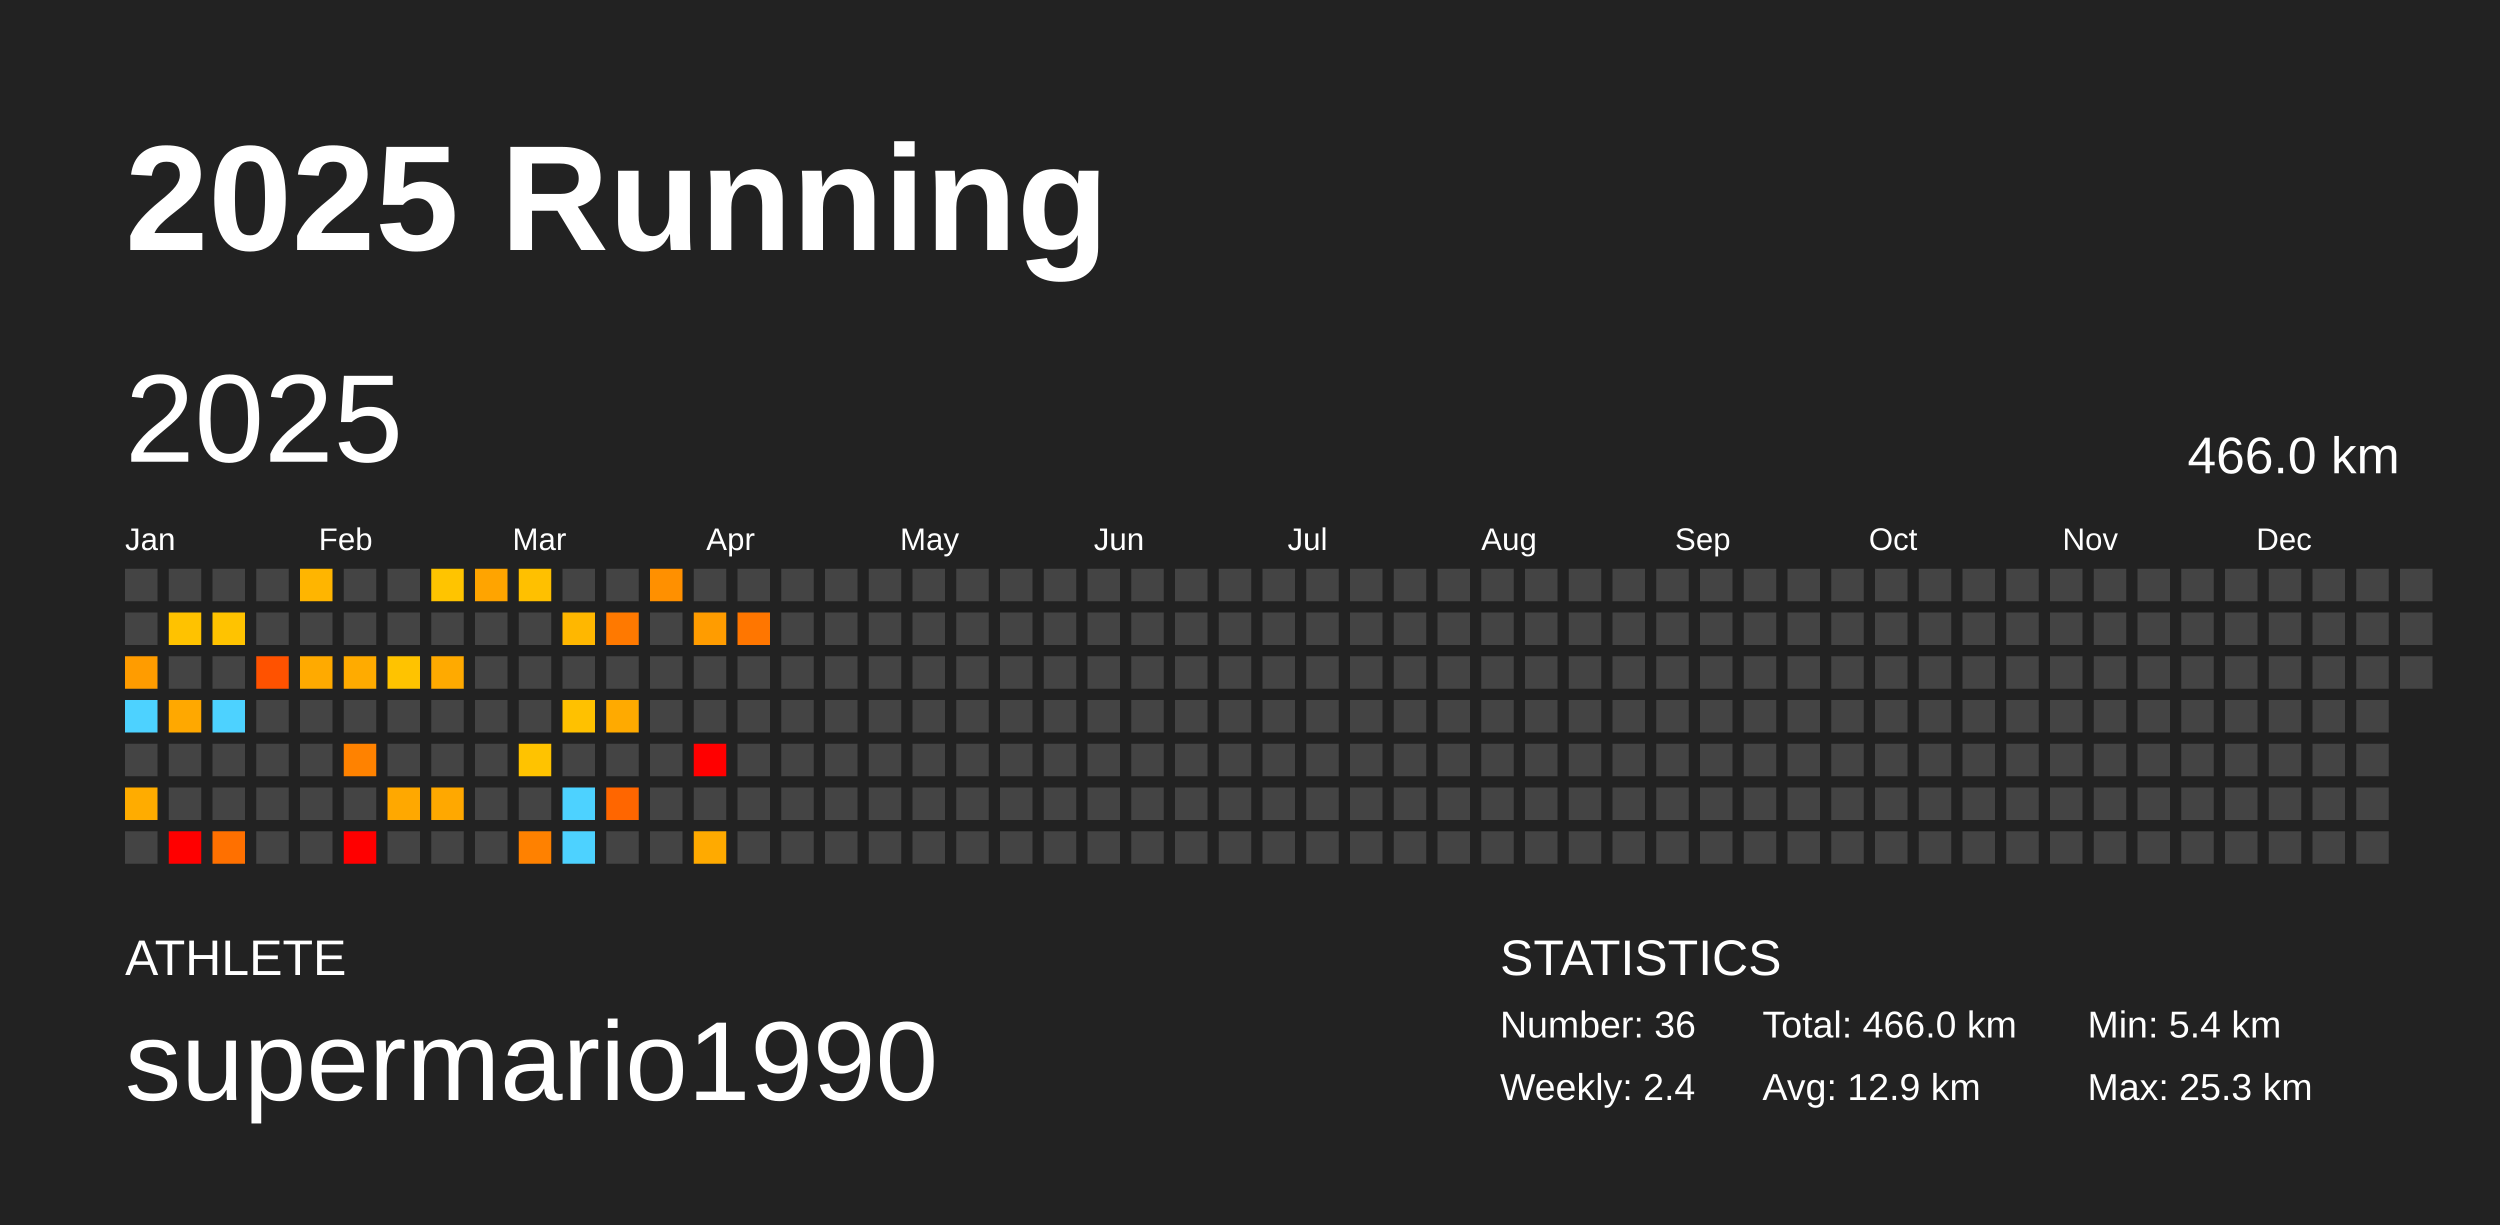
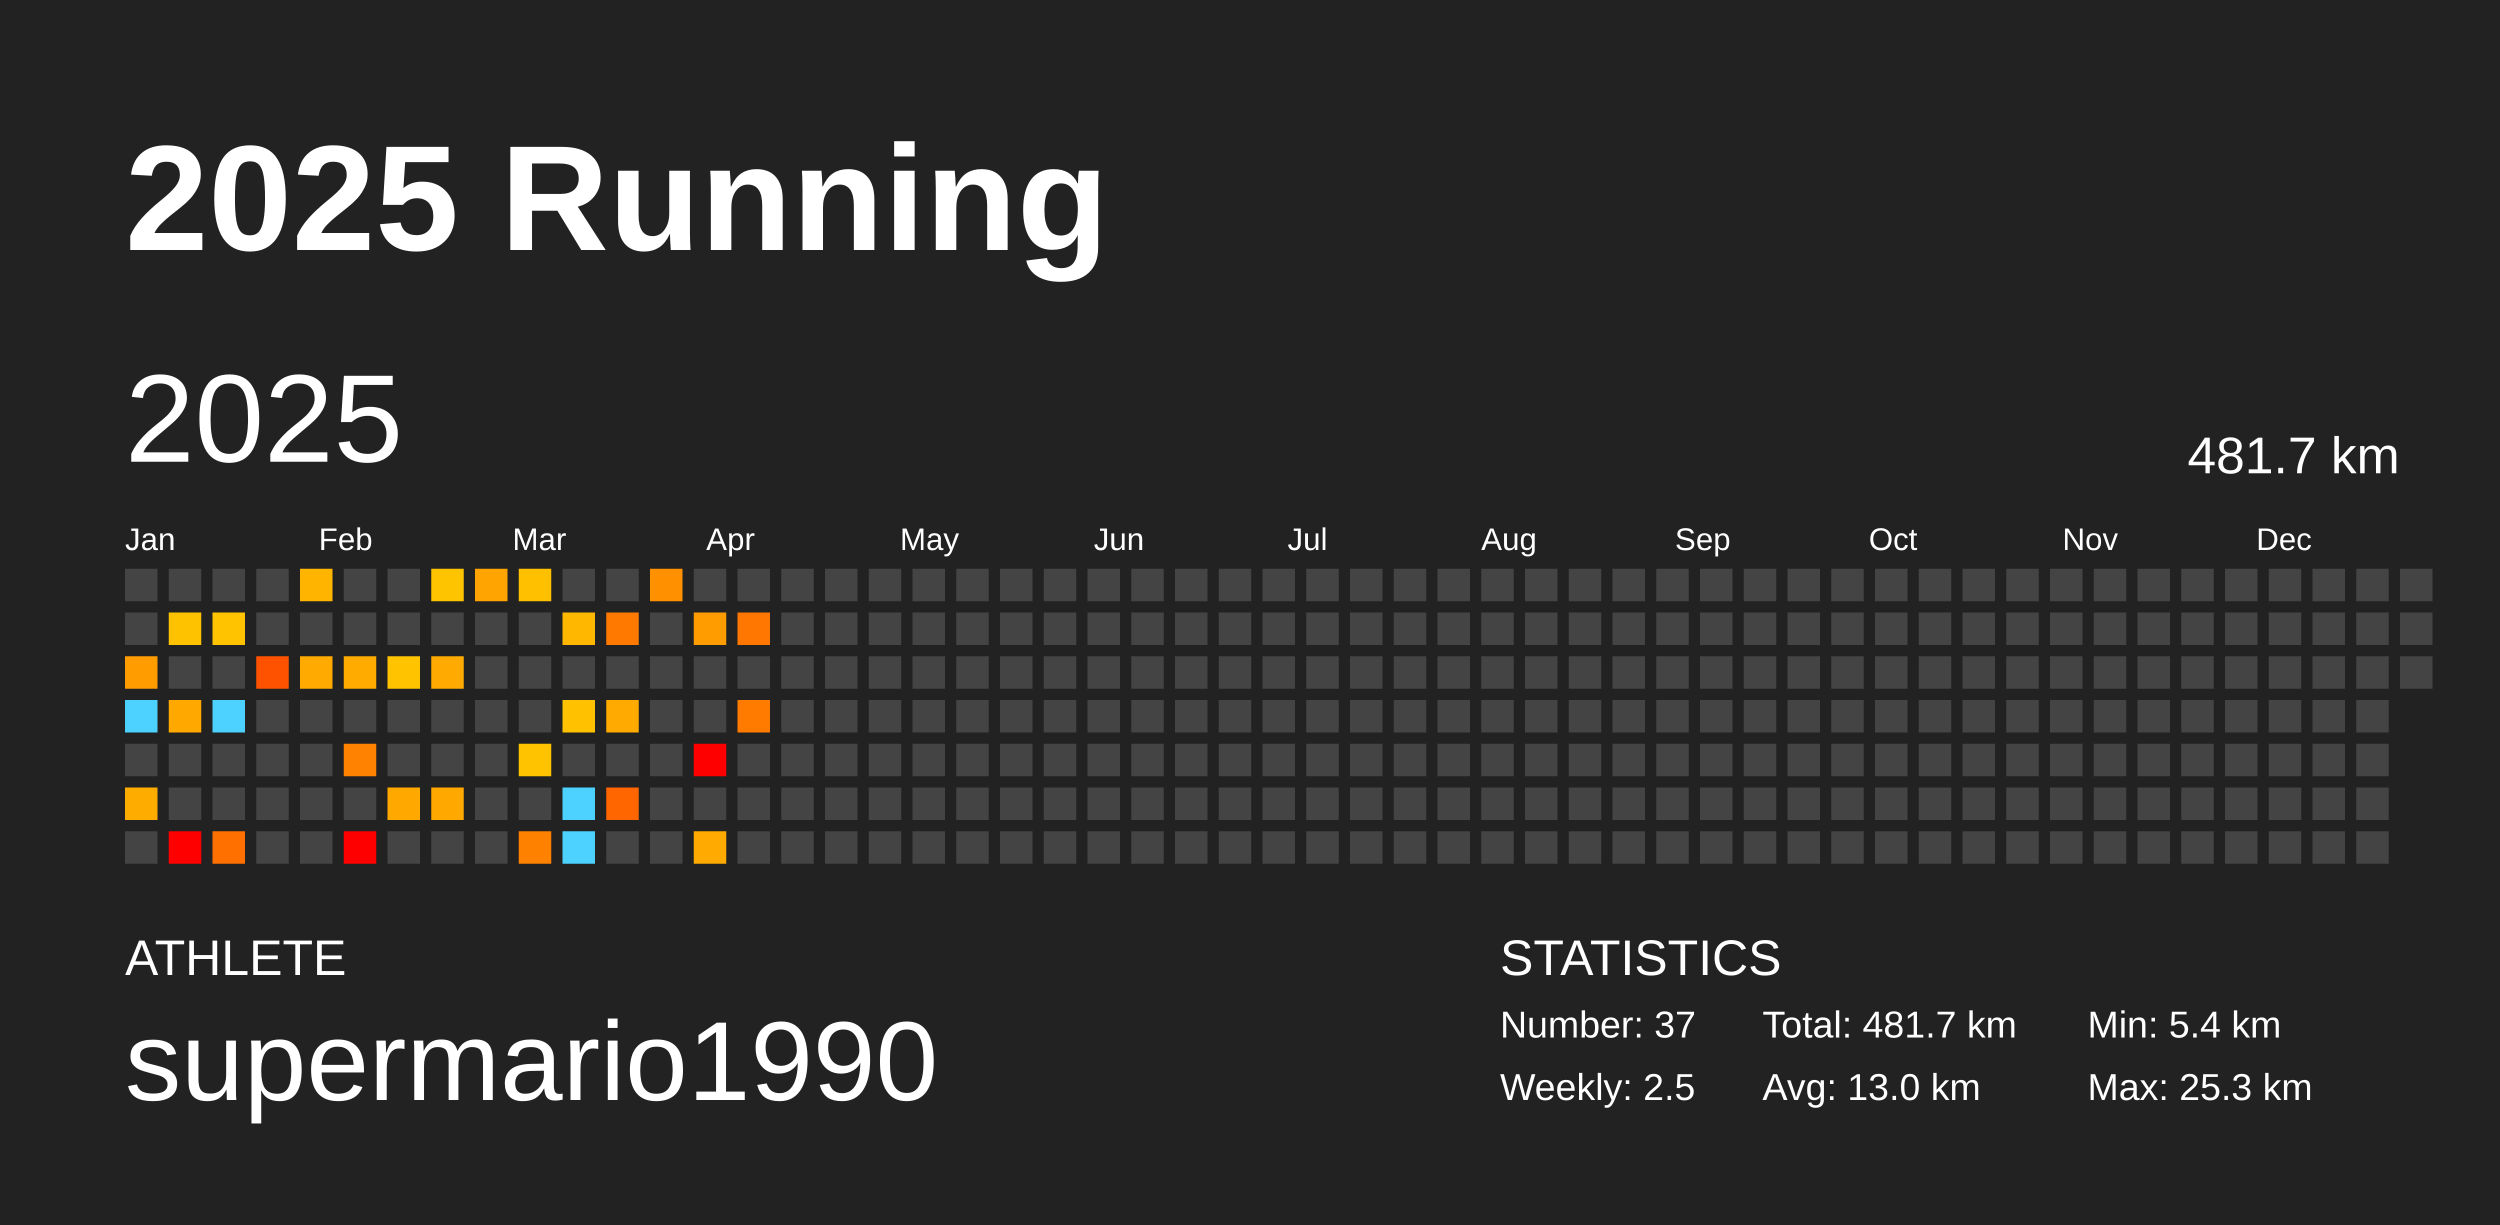
<svg xmlns="http://www.w3.org/2000/svg" baseProfile="full" height="98mm" version="1.1" viewBox="0,0,200,98" width="200mm">
  <defs />
  <rect fill="#222222" height="98" width="200" x="0" y="0" />
  <text fill="#FFFFFF" style="font-size:12px; font-family:Arial; font-weight:bold;" x="10" y="20">2025 Running</text>
  <text fill="#FFFFFF" style="font-size:4px; font-family:Arial" x="10" y="78">ATHLETE</text>
  <text fill="#FFFFFF" style="font-size:9px; font-family:Arial" x="10" y="88">supermario1990</text>
  <text fill="#FFFFFF" style="font-size:4px; font-family:Arial" x="120" y="78">STATISTICS</text>
-   <text fill="#FFFFFF" style="font-size:3px; font-family:Arial" x="120" y="83">Number: 36</text>
-   <text fill="#FFFFFF" style="font-size:3px; font-family:Arial" x="120" y="88">Weekly: 2.4</text>
-   <text fill="#FFFFFF" style="font-size:3px; font-family:Arial" x="141" y="83">Total: 466.0 km</text>
-   <text fill="#FFFFFF" style="font-size:3px; font-family:Arial" x="141" y="88">Avg: 12.9 km</text>
+   <text fill="#FFFFFF" style="font-size:3px; font-family:Arial" x="120" y="83">Number: 37</text>
+   <text fill="#FFFFFF" style="font-size:3px; font-family:Arial" x="120" y="88">Weekly: 2.5</text>
+   <text fill="#FFFFFF" style="font-size:3px; font-family:Arial" x="141" y="83">Total: 481.7 km</text>
+   <text fill="#FFFFFF" style="font-size:3px; font-family:Arial" x="141" y="88">Avg: 13.0 km</text>
  <text fill="#FFFFFF" style="font-size:3px; font-family:Arial" x="167" y="83">Min: 5.4 km</text>
  <text fill="#FFFFFF" style="font-size:3px; font-family:Arial" x="167" y="88">Max: 25.3 km</text>
  <text dominant-baseline="hanging" fill="#FFFFFF" style="font-size:10.0px; font-family:Arial;" x="10" y="30">2025</text>
-   <text dominant-baseline="hanging" fill="#FFFFFF" style="font-size:4.125px; font-family:Arial;" x="175" y="35">466.0 km</text>
+   <text dominant-baseline="hanging" fill="#FFFFFF" style="font-size:4.125px; font-family:Arial;" x="175" y="35">481.7 km</text>
  <text fill="#FFFFFF" style="font-size:2.5px; font-family:Arial" x="10.0" y="44">Jan</text>
  <text fill="#FFFFFF" style="font-size:2.5px; font-family:Arial" x="25.5" y="44">Feb</text>
  <text fill="#FFFFFF" style="font-size:2.5px; font-family:Arial" x="41.0" y="44">Mar</text>
  <text fill="#FFFFFF" style="font-size:2.5px; font-family:Arial" x="56.5" y="44">Apr</text>
  <text fill="#FFFFFF" style="font-size:2.5px; font-family:Arial" x="72.0" y="44">May</text>
  <text fill="#FFFFFF" style="font-size:2.5px; font-family:Arial" x="87.5" y="44">Jun</text>
  <text fill="#FFFFFF" style="font-size:2.5px; font-family:Arial" x="103.0" y="44">Jul</text>
  <text fill="#FFFFFF" style="font-size:2.5px; font-family:Arial" x="118.5" y="44">Aug</text>
  <text fill="#FFFFFF" style="font-size:2.5px; font-family:Arial" x="134.0" y="44">Sep</text>
  <text fill="#FFFFFF" style="font-size:2.5px; font-family:Arial" x="149.5" y="44">Oct</text>
  <text fill="#FFFFFF" style="font-size:2.5px; font-family:Arial" x="165.0" y="44">Nov</text>
  <text fill="#FFFFFF" style="font-size:2.5px; font-family:Arial" x="180.5" y="44">Dec</text>
  <rect fill="#444444" height="2.6" width="2.6" x="10.0" y="45.5" />
  <rect fill="#444444" height="2.6" width="2.6" x="10.0" y="49.0" />
  <rect fill="#ff9c00" height="2.6" width="2.6" x="10.0" y="52.5" />
  <rect fill="#4dd2ff" height="2.6" width="2.6" x="10.0" y="56.0" />
  <rect fill="#444444" height="2.6" width="2.6" x="10.0" y="59.5" />
  <rect fill="#ffac00" height="2.6" width="2.6" x="10.0" y="63.0" />
  <rect fill="#444444" height="2.6" width="2.6" x="10.0" y="66.5" />
  <rect fill="#444444" height="2.6" width="2.6" x="13.5" y="45.5" />
  <rect fill="#ffc200" height="2.6" width="2.6" x="13.5" y="49.0" />
  <rect fill="#444444" height="2.6" width="2.6" x="13.5" y="52.5" />
  <rect fill="#ffa800" height="2.6" width="2.6" x="13.5" y="56.0" />
  <rect fill="#444444" height="2.6" width="2.6" x="13.5" y="59.5" />
  <rect fill="#444444" height="2.6" width="2.6" x="13.5" y="63.0" />
  <rect fill="red" height="2.6" width="2.6" x="13.5" y="66.5" />
  <rect fill="#444444" height="2.6" width="2.6" x="17.0" y="45.5" />
  <rect fill="#ffc300" height="2.6" width="2.6" x="17.0" y="49.0" />
  <rect fill="#444444" height="2.6" width="2.6" x="17.0" y="52.5" />
  <rect fill="#4dd2ff" height="2.6" width="2.6" x="17.0" y="56.0" />
  <rect fill="#444444" height="2.6" width="2.6" x="17.0" y="59.5" />
  <rect fill="#444444" height="2.6" width="2.6" x="17.0" y="63.0" />
  <rect fill="#ff7000" height="2.6" width="2.6" x="17.0" y="66.5" />
  <rect fill="#444444" height="2.6" width="2.6" x="20.5" y="45.5" />
  <rect fill="#444444" height="2.6" width="2.6" x="20.5" y="49.0" />
  <rect fill="#ff5200" height="2.6" width="2.6" x="20.5" y="52.5" />
  <rect fill="#444444" height="2.6" width="2.6" x="20.5" y="56.0" />
  <rect fill="#444444" height="2.6" width="2.6" x="20.5" y="59.5" />
  <rect fill="#444444" height="2.6" width="2.6" x="20.5" y="63.0" />
  <rect fill="#444444" height="2.6" width="2.6" x="20.5" y="66.5" />
  <rect fill="#ffb500" height="2.6" width="2.6" x="24.0" y="45.5" />
  <rect fill="#444444" height="2.6" width="2.6" x="24.0" y="49.0" />
  <rect fill="#ffaa00" height="2.6" width="2.6" x="24.0" y="52.5" />
  <rect fill="#444444" height="2.6" width="2.6" x="24.0" y="56.0" />
  <rect fill="#444444" height="2.6" width="2.6" x="24.0" y="59.5" />
  <rect fill="#444444" height="2.6" width="2.6" x="24.0" y="63.0" />
  <rect fill="#444444" height="2.6" width="2.6" x="24.0" y="66.5" />
  <rect fill="#444444" height="2.6" width="2.6" x="27.5" y="45.5" />
  <rect fill="#444444" height="2.6" width="2.6" x="27.5" y="49.0" />
  <rect fill="#ffab00" height="2.6" width="2.6" x="27.5" y="52.5" />
  <rect fill="#444444" height="2.6" width="2.6" x="27.5" y="56.0" />
  <rect fill="#ff8200" height="2.6" width="2.6" x="27.5" y="59.5" />
  <rect fill="#444444" height="2.6" width="2.6" x="27.5" y="63.0" />
  <rect fill="red" height="2.6" width="2.6" x="27.5" y="66.5" />
  <rect fill="#444444" height="2.6" width="2.6" x="31.0" y="45.5" />
  <rect fill="#444444" height="2.6" width="2.6" x="31.0" y="49.0" />
  <rect fill="#ffc300" height="2.6" width="2.6" x="31.0" y="52.5" />
  <rect fill="#444444" height="2.6" width="2.6" x="31.0" y="56.0" />
  <rect fill="#444444" height="2.6" width="2.6" x="31.0" y="59.5" />
  <rect fill="#ffa800" height="2.6" width="2.6" x="31.0" y="63.0" />
  <rect fill="#444444" height="2.6" width="2.6" x="31.0" y="66.5" />
  <rect fill="#ffc400" height="2.6" width="2.6" x="34.5" y="45.5" />
  <rect fill="#444444" height="2.6" width="2.6" x="34.5" y="49.0" />
  <rect fill="#ffaa00" height="2.6" width="2.6" x="34.5" y="52.5" />
  <rect fill="#444444" height="2.6" width="2.6" x="34.5" y="56.0" />
  <rect fill="#444444" height="2.6" width="2.6" x="34.5" y="59.5" />
  <rect fill="#ffa800" height="2.6" width="2.6" x="34.5" y="63.0" />
  <rect fill="#444444" height="2.6" width="2.6" x="34.5" y="66.5" />
  <rect fill="#ffa400" height="2.6" width="2.6" x="38.0" y="45.5" />
  <rect fill="#444444" height="2.6" width="2.6" x="38.0" y="49.0" />
  <rect fill="#444444" height="2.6" width="2.6" x="38.0" y="52.5" />
  <rect fill="#444444" height="2.6" width="2.6" x="38.0" y="56.0" />
  <rect fill="#444444" height="2.6" width="2.6" x="38.0" y="59.5" />
  <rect fill="#444444" height="2.6" width="2.6" x="38.0" y="63.0" />
  <rect fill="#444444" height="2.6" width="2.6" x="38.0" y="66.5" />
  <rect fill="#ffc000" height="2.6" width="2.6" x="41.5" y="45.5" />
  <rect fill="#444444" height="2.6" width="2.6" x="41.5" y="49.0" />
  <rect fill="#444444" height="2.6" width="2.6" x="41.5" y="52.5" />
  <rect fill="#444444" height="2.6" width="2.6" x="41.5" y="56.0" />
  <rect fill="#ffc300" height="2.6" width="2.6" x="41.5" y="59.5" />
  <rect fill="#444444" height="2.6" width="2.6" x="41.5" y="63.0" />
  <rect fill="#ff8100" height="2.6" width="2.6" x="41.5" y="66.5" />
  <rect fill="#444444" height="2.6" width="2.6" x="45.0" y="45.5" />
  <rect fill="#ffb700" height="2.6" width="2.6" x="45.0" y="49.0" />
  <rect fill="#444444" height="2.6" width="2.6" x="45.0" y="52.5" />
  <rect fill="#ffc100" height="2.6" width="2.6" x="45.0" y="56.0" />
  <rect fill="#444444" height="2.6" width="2.6" x="45.0" y="59.5" />
  <rect fill="#4dd2ff" height="2.6" width="2.6" x="45.0" y="63.0" />
  <rect fill="#4dd2ff" height="2.6" width="2.6" x="45.0" y="66.5" />
  <rect fill="#444444" height="2.6" width="2.6" x="48.5" y="45.5" />
  <rect fill="#ff7900" height="2.6" width="2.6" x="48.5" y="49.0" />
  <rect fill="#444444" height="2.6" width="2.6" x="48.5" y="52.5" />
  <rect fill="#ffaa00" height="2.6" width="2.6" x="48.5" y="56.0" />
  <rect fill="#444444" height="2.6" width="2.6" x="48.5" y="59.5" />
  <rect fill="#ff6600" height="2.6" width="2.6" x="48.5" y="63.0" />
  <rect fill="#444444" height="2.6" width="2.6" x="48.5" y="66.5" />
  <rect fill="#ff9000" height="2.6" width="2.6" x="52.0" y="45.5" />
  <rect fill="#444444" height="2.6" width="2.6" x="52.0" y="49.0" />
  <rect fill="#444444" height="2.6" width="2.6" x="52.0" y="52.5" />
  <rect fill="#444444" height="2.6" width="2.6" x="52.0" y="56.0" />
  <rect fill="#444444" height="2.6" width="2.6" x="52.0" y="59.5" />
  <rect fill="#444444" height="2.6" width="2.6" x="52.0" y="63.0" />
  <rect fill="#444444" height="2.6" width="2.6" x="52.0" y="66.5" />
  <rect fill="#444444" height="2.6" width="2.6" x="55.5" y="45.5" />
  <rect fill="#ff9c00" height="2.6" width="2.6" x="55.5" y="49.0" />
  <rect fill="#444444" height="2.6" width="2.6" x="55.5" y="52.5" />
  <rect fill="#444444" height="2.6" width="2.6" x="55.5" y="56.0" />
  <rect fill="red" height="2.6" width="2.6" x="55.5" y="59.5" />
  <rect fill="#444444" height="2.6" width="2.6" x="55.5" y="63.0" />
  <rect fill="#ffaa00" height="2.6" width="2.6" x="55.5" y="66.5" />
  <rect fill="#444444" height="2.6" width="2.6" x="59.0" y="45.5" />
  <rect fill="#ff7600" height="2.6" width="2.6" x="59.0" y="49.0" />
  <rect fill="#444444" height="2.6" width="2.6" x="59.0" y="52.5" />
-   <rect fill="#444444" height="2.6" width="2.6" x="59.0" y="56.0" />
+   <rect fill="#ff7b00" height="2.6" width="2.6" x="59.0" y="56.0" />
  <rect fill="#444444" height="2.6" width="2.6" x="59.0" y="59.5" />
  <rect fill="#444444" height="2.6" width="2.6" x="59.0" y="63.0" />
  <rect fill="#444444" height="2.6" width="2.6" x="59.0" y="66.5" />
  <rect fill="#444444" height="2.6" width="2.6" x="62.5" y="45.5" />
  <rect fill="#444444" height="2.6" width="2.6" x="62.5" y="49.0" />
  <rect fill="#444444" height="2.6" width="2.6" x="62.5" y="52.5" />
  <rect fill="#444444" height="2.6" width="2.6" x="62.5" y="56.0" />
  <rect fill="#444444" height="2.6" width="2.6" x="62.5" y="59.5" />
  <rect fill="#444444" height="2.6" width="2.6" x="62.5" y="63.0" />
  <rect fill="#444444" height="2.6" width="2.6" x="62.5" y="66.5" />
  <rect fill="#444444" height="2.6" width="2.6" x="66.0" y="45.5" />
  <rect fill="#444444" height="2.6" width="2.6" x="66.0" y="49.0" />
  <rect fill="#444444" height="2.6" width="2.6" x="66.0" y="52.5" />
  <rect fill="#444444" height="2.6" width="2.6" x="66.0" y="56.0" />
  <rect fill="#444444" height="2.6" width="2.6" x="66.0" y="59.5" />
  <rect fill="#444444" height="2.6" width="2.6" x="66.0" y="63.0" />
  <rect fill="#444444" height="2.6" width="2.6" x="66.0" y="66.5" />
  <rect fill="#444444" height="2.6" width="2.6" x="69.5" y="45.5" />
  <rect fill="#444444" height="2.6" width="2.6" x="69.5" y="49.0" />
  <rect fill="#444444" height="2.6" width="2.6" x="69.5" y="52.5" />
  <rect fill="#444444" height="2.6" width="2.6" x="69.5" y="56.0" />
  <rect fill="#444444" height="2.6" width="2.6" x="69.5" y="59.5" />
  <rect fill="#444444" height="2.6" width="2.6" x="69.5" y="63.0" />
  <rect fill="#444444" height="2.6" width="2.6" x="69.5" y="66.5" />
  <rect fill="#444444" height="2.6" width="2.6" x="73.0" y="45.5" />
  <rect fill="#444444" height="2.6" width="2.6" x="73.0" y="49.0" />
  <rect fill="#444444" height="2.6" width="2.6" x="73.0" y="52.5" />
  <rect fill="#444444" height="2.6" width="2.6" x="73.0" y="56.0" />
  <rect fill="#444444" height="2.6" width="2.6" x="73.0" y="59.5" />
  <rect fill="#444444" height="2.6" width="2.6" x="73.0" y="63.0" />
  <rect fill="#444444" height="2.6" width="2.6" x="73.0" y="66.5" />
  <rect fill="#444444" height="2.6" width="2.6" x="76.5" y="45.5" />
  <rect fill="#444444" height="2.6" width="2.6" x="76.5" y="49.0" />
  <rect fill="#444444" height="2.6" width="2.6" x="76.5" y="52.5" />
  <rect fill="#444444" height="2.6" width="2.6" x="76.5" y="56.0" />
  <rect fill="#444444" height="2.6" width="2.6" x="76.5" y="59.5" />
  <rect fill="#444444" height="2.6" width="2.6" x="76.5" y="63.0" />
  <rect fill="#444444" height="2.6" width="2.6" x="76.5" y="66.5" />
  <rect fill="#444444" height="2.6" width="2.6" x="80.0" y="45.5" />
  <rect fill="#444444" height="2.6" width="2.6" x="80.0" y="49.0" />
  <rect fill="#444444" height="2.6" width="2.6" x="80.0" y="52.5" />
  <rect fill="#444444" height="2.6" width="2.6" x="80.0" y="56.0" />
  <rect fill="#444444" height="2.6" width="2.6" x="80.0" y="59.5" />
  <rect fill="#444444" height="2.6" width="2.6" x="80.0" y="63.0" />
  <rect fill="#444444" height="2.6" width="2.6" x="80.0" y="66.5" />
  <rect fill="#444444" height="2.6" width="2.6" x="83.5" y="45.5" />
  <rect fill="#444444" height="2.6" width="2.6" x="83.5" y="49.0" />
  <rect fill="#444444" height="2.6" width="2.6" x="83.5" y="52.5" />
  <rect fill="#444444" height="2.6" width="2.6" x="83.5" y="56.0" />
  <rect fill="#444444" height="2.6" width="2.6" x="83.5" y="59.5" />
  <rect fill="#444444" height="2.6" width="2.6" x="83.5" y="63.0" />
  <rect fill="#444444" height="2.6" width="2.6" x="83.5" y="66.5" />
  <rect fill="#444444" height="2.6" width="2.6" x="87.0" y="45.5" />
  <rect fill="#444444" height="2.6" width="2.6" x="87.0" y="49.0" />
  <rect fill="#444444" height="2.6" width="2.6" x="87.0" y="52.5" />
  <rect fill="#444444" height="2.6" width="2.6" x="87.0" y="56.0" />
  <rect fill="#444444" height="2.6" width="2.6" x="87.0" y="59.5" />
  <rect fill="#444444" height="2.6" width="2.6" x="87.0" y="63.0" />
  <rect fill="#444444" height="2.6" width="2.6" x="87.0" y="66.5" />
  <rect fill="#444444" height="2.6" width="2.6" x="90.5" y="45.5" />
  <rect fill="#444444" height="2.6" width="2.6" x="90.5" y="49.0" />
  <rect fill="#444444" height="2.6" width="2.6" x="90.5" y="52.5" />
  <rect fill="#444444" height="2.6" width="2.6" x="90.5" y="56.0" />
  <rect fill="#444444" height="2.6" width="2.6" x="90.5" y="59.5" />
  <rect fill="#444444" height="2.6" width="2.6" x="90.5" y="63.0" />
  <rect fill="#444444" height="2.6" width="2.6" x="90.5" y="66.5" />
  <rect fill="#444444" height="2.6" width="2.6" x="94.0" y="45.5" />
  <rect fill="#444444" height="2.6" width="2.6" x="94.0" y="49.0" />
  <rect fill="#444444" height="2.6" width="2.6" x="94.0" y="52.5" />
  <rect fill="#444444" height="2.6" width="2.6" x="94.0" y="56.0" />
  <rect fill="#444444" height="2.6" width="2.6" x="94.0" y="59.5" />
  <rect fill="#444444" height="2.6" width="2.6" x="94.0" y="63.0" />
  <rect fill="#444444" height="2.6" width="2.6" x="94.0" y="66.5" />
  <rect fill="#444444" height="2.6" width="2.6" x="97.5" y="45.5" />
  <rect fill="#444444" height="2.6" width="2.6" x="97.5" y="49.0" />
  <rect fill="#444444" height="2.6" width="2.6" x="97.5" y="52.5" />
  <rect fill="#444444" height="2.6" width="2.6" x="97.5" y="56.0" />
  <rect fill="#444444" height="2.6" width="2.6" x="97.5" y="59.5" />
  <rect fill="#444444" height="2.6" width="2.6" x="97.5" y="63.0" />
  <rect fill="#444444" height="2.6" width="2.6" x="97.5" y="66.5" />
  <rect fill="#444444" height="2.6" width="2.6" x="101.0" y="45.5" />
  <rect fill="#444444" height="2.6" width="2.6" x="101.0" y="49.0" />
  <rect fill="#444444" height="2.6" width="2.6" x="101.0" y="52.5" />
  <rect fill="#444444" height="2.6" width="2.6" x="101.0" y="56.0" />
  <rect fill="#444444" height="2.6" width="2.6" x="101.0" y="59.5" />
  <rect fill="#444444" height="2.6" width="2.6" x="101.0" y="63.0" />
  <rect fill="#444444" height="2.6" width="2.6" x="101.0" y="66.5" />
  <rect fill="#444444" height="2.6" width="2.6" x="104.5" y="45.5" />
  <rect fill="#444444" height="2.6" width="2.6" x="104.5" y="49.0" />
  <rect fill="#444444" height="2.6" width="2.6" x="104.5" y="52.5" />
  <rect fill="#444444" height="2.6" width="2.6" x="104.5" y="56.0" />
  <rect fill="#444444" height="2.6" width="2.6" x="104.5" y="59.5" />
  <rect fill="#444444" height="2.6" width="2.6" x="104.5" y="63.0" />
  <rect fill="#444444" height="2.6" width="2.6" x="104.5" y="66.5" />
  <rect fill="#444444" height="2.6" width="2.6" x="108.0" y="45.5" />
  <rect fill="#444444" height="2.6" width="2.6" x="108.0" y="49.0" />
  <rect fill="#444444" height="2.6" width="2.6" x="108.0" y="52.5" />
  <rect fill="#444444" height="2.6" width="2.6" x="108.0" y="56.0" />
  <rect fill="#444444" height="2.6" width="2.6" x="108.0" y="59.5" />
  <rect fill="#444444" height="2.6" width="2.6" x="108.0" y="63.0" />
  <rect fill="#444444" height="2.6" width="2.6" x="108.0" y="66.5" />
  <rect fill="#444444" height="2.6" width="2.6" x="111.5" y="45.5" />
  <rect fill="#444444" height="2.6" width="2.6" x="111.5" y="49.0" />
  <rect fill="#444444" height="2.6" width="2.6" x="111.5" y="52.5" />
  <rect fill="#444444" height="2.6" width="2.6" x="111.5" y="56.0" />
  <rect fill="#444444" height="2.6" width="2.6" x="111.5" y="59.5" />
  <rect fill="#444444" height="2.6" width="2.6" x="111.5" y="63.0" />
  <rect fill="#444444" height="2.6" width="2.6" x="111.5" y="66.5" />
  <rect fill="#444444" height="2.6" width="2.6" x="115.0" y="45.5" />
  <rect fill="#444444" height="2.6" width="2.6" x="115.0" y="49.0" />
  <rect fill="#444444" height="2.6" width="2.6" x="115.0" y="52.5" />
  <rect fill="#444444" height="2.6" width="2.6" x="115.0" y="56.0" />
  <rect fill="#444444" height="2.6" width="2.6" x="115.0" y="59.5" />
  <rect fill="#444444" height="2.6" width="2.6" x="115.0" y="63.0" />
  <rect fill="#444444" height="2.6" width="2.6" x="115.0" y="66.5" />
  <rect fill="#444444" height="2.6" width="2.6" x="118.5" y="45.5" />
  <rect fill="#444444" height="2.6" width="2.6" x="118.5" y="49.0" />
  <rect fill="#444444" height="2.6" width="2.6" x="118.5" y="52.5" />
  <rect fill="#444444" height="2.6" width="2.6" x="118.5" y="56.0" />
  <rect fill="#444444" height="2.6" width="2.6" x="118.5" y="59.5" />
  <rect fill="#444444" height="2.6" width="2.6" x="118.5" y="63.0" />
  <rect fill="#444444" height="2.6" width="2.6" x="118.5" y="66.5" />
  <rect fill="#444444" height="2.6" width="2.6" x="122.0" y="45.5" />
  <rect fill="#444444" height="2.6" width="2.6" x="122.0" y="49.0" />
  <rect fill="#444444" height="2.6" width="2.6" x="122.0" y="52.5" />
  <rect fill="#444444" height="2.6" width="2.6" x="122.0" y="56.0" />
  <rect fill="#444444" height="2.6" width="2.6" x="122.0" y="59.5" />
  <rect fill="#444444" height="2.6" width="2.6" x="122.0" y="63.0" />
  <rect fill="#444444" height="2.6" width="2.6" x="122.0" y="66.5" />
  <rect fill="#444444" height="2.6" width="2.6" x="125.5" y="45.5" />
  <rect fill="#444444" height="2.6" width="2.6" x="125.5" y="49.0" />
  <rect fill="#444444" height="2.6" width="2.6" x="125.5" y="52.5" />
  <rect fill="#444444" height="2.6" width="2.6" x="125.5" y="56.0" />
  <rect fill="#444444" height="2.6" width="2.6" x="125.5" y="59.5" />
  <rect fill="#444444" height="2.6" width="2.6" x="125.5" y="63.0" />
  <rect fill="#444444" height="2.6" width="2.6" x="125.5" y="66.5" />
  <rect fill="#444444" height="2.6" width="2.6" x="129.0" y="45.5" />
  <rect fill="#444444" height="2.6" width="2.6" x="129.0" y="49.0" />
  <rect fill="#444444" height="2.6" width="2.6" x="129.0" y="52.5" />
  <rect fill="#444444" height="2.6" width="2.6" x="129.0" y="56.0" />
  <rect fill="#444444" height="2.6" width="2.6" x="129.0" y="59.5" />
  <rect fill="#444444" height="2.6" width="2.6" x="129.0" y="63.0" />
  <rect fill="#444444" height="2.6" width="2.6" x="129.0" y="66.5" />
  <rect fill="#444444" height="2.6" width="2.6" x="132.5" y="45.5" />
  <rect fill="#444444" height="2.6" width="2.6" x="132.5" y="49.0" />
  <rect fill="#444444" height="2.6" width="2.6" x="132.5" y="52.5" />
  <rect fill="#444444" height="2.6" width="2.6" x="132.5" y="56.0" />
  <rect fill="#444444" height="2.6" width="2.6" x="132.5" y="59.5" />
  <rect fill="#444444" height="2.6" width="2.6" x="132.5" y="63.0" />
  <rect fill="#444444" height="2.6" width="2.6" x="132.5" y="66.5" />
  <rect fill="#444444" height="2.6" width="2.6" x="136.0" y="45.5" />
  <rect fill="#444444" height="2.6" width="2.6" x="136.0" y="49.0" />
  <rect fill="#444444" height="2.6" width="2.6" x="136.0" y="52.5" />
  <rect fill="#444444" height="2.6" width="2.6" x="136.0" y="56.0" />
  <rect fill="#444444" height="2.6" width="2.6" x="136.0" y="59.5" />
  <rect fill="#444444" height="2.6" width="2.6" x="136.0" y="63.0" />
  <rect fill="#444444" height="2.6" width="2.6" x="136.0" y="66.5" />
  <rect fill="#444444" height="2.6" width="2.6" x="139.5" y="45.5" />
  <rect fill="#444444" height="2.6" width="2.6" x="139.5" y="49.0" />
  <rect fill="#444444" height="2.6" width="2.6" x="139.5" y="52.5" />
  <rect fill="#444444" height="2.6" width="2.6" x="139.5" y="56.0" />
  <rect fill="#444444" height="2.6" width="2.6" x="139.5" y="59.5" />
  <rect fill="#444444" height="2.6" width="2.6" x="139.5" y="63.0" />
  <rect fill="#444444" height="2.6" width="2.6" x="139.5" y="66.5" />
  <rect fill="#444444" height="2.6" width="2.6" x="143.0" y="45.5" />
  <rect fill="#444444" height="2.6" width="2.6" x="143.0" y="49.0" />
  <rect fill="#444444" height="2.6" width="2.6" x="143.0" y="52.5" />
  <rect fill="#444444" height="2.6" width="2.6" x="143.0" y="56.0" />
  <rect fill="#444444" height="2.6" width="2.6" x="143.0" y="59.5" />
  <rect fill="#444444" height="2.6" width="2.6" x="143.0" y="63.0" />
  <rect fill="#444444" height="2.6" width="2.6" x="143.0" y="66.5" />
  <rect fill="#444444" height="2.6" width="2.6" x="146.5" y="45.5" />
  <rect fill="#444444" height="2.6" width="2.6" x="146.5" y="49.0" />
  <rect fill="#444444" height="2.6" width="2.6" x="146.5" y="52.5" />
  <rect fill="#444444" height="2.6" width="2.6" x="146.5" y="56.0" />
  <rect fill="#444444" height="2.6" width="2.6" x="146.5" y="59.5" />
  <rect fill="#444444" height="2.6" width="2.6" x="146.5" y="63.0" />
  <rect fill="#444444" height="2.6" width="2.6" x="146.5" y="66.5" />
  <rect fill="#444444" height="2.6" width="2.6" x="150.0" y="45.5" />
  <rect fill="#444444" height="2.6" width="2.6" x="150.0" y="49.0" />
  <rect fill="#444444" height="2.6" width="2.6" x="150.0" y="52.5" />
  <rect fill="#444444" height="2.6" width="2.6" x="150.0" y="56.0" />
  <rect fill="#444444" height="2.6" width="2.6" x="150.0" y="59.5" />
  <rect fill="#444444" height="2.6" width="2.6" x="150.0" y="63.0" />
  <rect fill="#444444" height="2.6" width="2.6" x="150.0" y="66.5" />
  <rect fill="#444444" height="2.6" width="2.6" x="153.5" y="45.5" />
  <rect fill="#444444" height="2.6" width="2.6" x="153.5" y="49.0" />
  <rect fill="#444444" height="2.6" width="2.6" x="153.5" y="52.5" />
  <rect fill="#444444" height="2.6" width="2.6" x="153.5" y="56.0" />
  <rect fill="#444444" height="2.6" width="2.6" x="153.5" y="59.5" />
  <rect fill="#444444" height="2.6" width="2.6" x="153.5" y="63.0" />
  <rect fill="#444444" height="2.6" width="2.6" x="153.5" y="66.5" />
  <rect fill="#444444" height="2.6" width="2.6" x="157.0" y="45.5" />
  <rect fill="#444444" height="2.6" width="2.6" x="157.0" y="49.0" />
  <rect fill="#444444" height="2.6" width="2.6" x="157.0" y="52.5" />
  <rect fill="#444444" height="2.6" width="2.6" x="157.0" y="56.0" />
  <rect fill="#444444" height="2.6" width="2.6" x="157.0" y="59.5" />
  <rect fill="#444444" height="2.6" width="2.6" x="157.0" y="63.0" />
  <rect fill="#444444" height="2.6" width="2.6" x="157.0" y="66.5" />
  <rect fill="#444444" height="2.6" width="2.6" x="160.5" y="45.5" />
  <rect fill="#444444" height="2.6" width="2.6" x="160.5" y="49.0" />
  <rect fill="#444444" height="2.6" width="2.6" x="160.5" y="52.5" />
  <rect fill="#444444" height="2.6" width="2.6" x="160.5" y="56.0" />
  <rect fill="#444444" height="2.6" width="2.6" x="160.5" y="59.5" />
  <rect fill="#444444" height="2.6" width="2.6" x="160.5" y="63.0" />
  <rect fill="#444444" height="2.6" width="2.6" x="160.5" y="66.5" />
  <rect fill="#444444" height="2.6" width="2.6" x="164.0" y="45.5" />
  <rect fill="#444444" height="2.6" width="2.6" x="164.0" y="49.0" />
  <rect fill="#444444" height="2.6" width="2.6" x="164.0" y="52.5" />
  <rect fill="#444444" height="2.6" width="2.6" x="164.0" y="56.0" />
  <rect fill="#444444" height="2.6" width="2.6" x="164.0" y="59.5" />
  <rect fill="#444444" height="2.6" width="2.6" x="164.0" y="63.0" />
  <rect fill="#444444" height="2.6" width="2.6" x="164.0" y="66.5" />
  <rect fill="#444444" height="2.6" width="2.6" x="167.5" y="45.5" />
  <rect fill="#444444" height="2.6" width="2.6" x="167.5" y="49.0" />
  <rect fill="#444444" height="2.6" width="2.6" x="167.5" y="52.5" />
  <rect fill="#444444" height="2.6" width="2.6" x="167.5" y="56.0" />
  <rect fill="#444444" height="2.6" width="2.6" x="167.5" y="59.5" />
  <rect fill="#444444" height="2.6" width="2.6" x="167.5" y="63.0" />
  <rect fill="#444444" height="2.6" width="2.6" x="167.5" y="66.5" />
  <rect fill="#444444" height="2.6" width="2.6" x="171.0" y="45.5" />
  <rect fill="#444444" height="2.6" width="2.6" x="171.0" y="49.0" />
  <rect fill="#444444" height="2.6" width="2.6" x="171.0" y="52.5" />
  <rect fill="#444444" height="2.6" width="2.6" x="171.0" y="56.0" />
  <rect fill="#444444" height="2.6" width="2.6" x="171.0" y="59.5" />
  <rect fill="#444444" height="2.6" width="2.6" x="171.0" y="63.0" />
  <rect fill="#444444" height="2.6" width="2.6" x="171.0" y="66.5" />
  <rect fill="#444444" height="2.6" width="2.6" x="174.5" y="45.5" />
  <rect fill="#444444" height="2.6" width="2.6" x="174.5" y="49.0" />
  <rect fill="#444444" height="2.6" width="2.6" x="174.5" y="52.5" />
  <rect fill="#444444" height="2.6" width="2.6" x="174.5" y="56.0" />
  <rect fill="#444444" height="2.6" width="2.6" x="174.5" y="59.5" />
  <rect fill="#444444" height="2.6" width="2.6" x="174.5" y="63.0" />
  <rect fill="#444444" height="2.6" width="2.6" x="174.5" y="66.5" />
  <rect fill="#444444" height="2.6" width="2.6" x="178.0" y="45.5" />
  <rect fill="#444444" height="2.6" width="2.6" x="178.0" y="49.0" />
  <rect fill="#444444" height="2.6" width="2.6" x="178.0" y="52.5" />
  <rect fill="#444444" height="2.6" width="2.6" x="178.0" y="56.0" />
  <rect fill="#444444" height="2.6" width="2.6" x="178.0" y="59.5" />
  <rect fill="#444444" height="2.6" width="2.6" x="178.0" y="63.0" />
  <rect fill="#444444" height="2.6" width="2.6" x="178.0" y="66.5" />
  <rect fill="#444444" height="2.6" width="2.6" x="181.5" y="45.5" />
  <rect fill="#444444" height="2.6" width="2.6" x="181.5" y="49.0" />
  <rect fill="#444444" height="2.6" width="2.6" x="181.5" y="52.5" />
  <rect fill="#444444" height="2.6" width="2.6" x="181.5" y="56.0" />
  <rect fill="#444444" height="2.6" width="2.6" x="181.5" y="59.5" />
  <rect fill="#444444" height="2.6" width="2.6" x="181.5" y="63.0" />
  <rect fill="#444444" height="2.6" width="2.6" x="181.5" y="66.5" />
  <rect fill="#444444" height="2.6" width="2.6" x="185.0" y="45.5" />
  <rect fill="#444444" height="2.6" width="2.6" x="185.0" y="49.0" />
  <rect fill="#444444" height="2.6" width="2.6" x="185.0" y="52.5" />
  <rect fill="#444444" height="2.6" width="2.6" x="185.0" y="56.0" />
  <rect fill="#444444" height="2.6" width="2.6" x="185.0" y="59.5" />
  <rect fill="#444444" height="2.6" width="2.6" x="185.0" y="63.0" />
  <rect fill="#444444" height="2.6" width="2.6" x="185.0" y="66.5" />
  <rect fill="#444444" height="2.6" width="2.6" x="188.5" y="45.5" />
  <rect fill="#444444" height="2.6" width="2.6" x="188.5" y="49.0" />
  <rect fill="#444444" height="2.6" width="2.6" x="188.5" y="52.5" />
  <rect fill="#444444" height="2.6" width="2.6" x="188.5" y="56.0" />
  <rect fill="#444444" height="2.6" width="2.6" x="188.5" y="59.5" />
  <rect fill="#444444" height="2.6" width="2.6" x="188.5" y="63.0" />
  <rect fill="#444444" height="2.6" width="2.6" x="188.5" y="66.5" />
  <rect fill="#444444" height="2.6" width="2.6" x="192.0" y="45.5" />
  <rect fill="#444444" height="2.6" width="2.6" x="192.0" y="49.0" />
  <rect fill="#444444" height="2.6" width="2.6" x="192.0" y="52.5" />
</svg>
